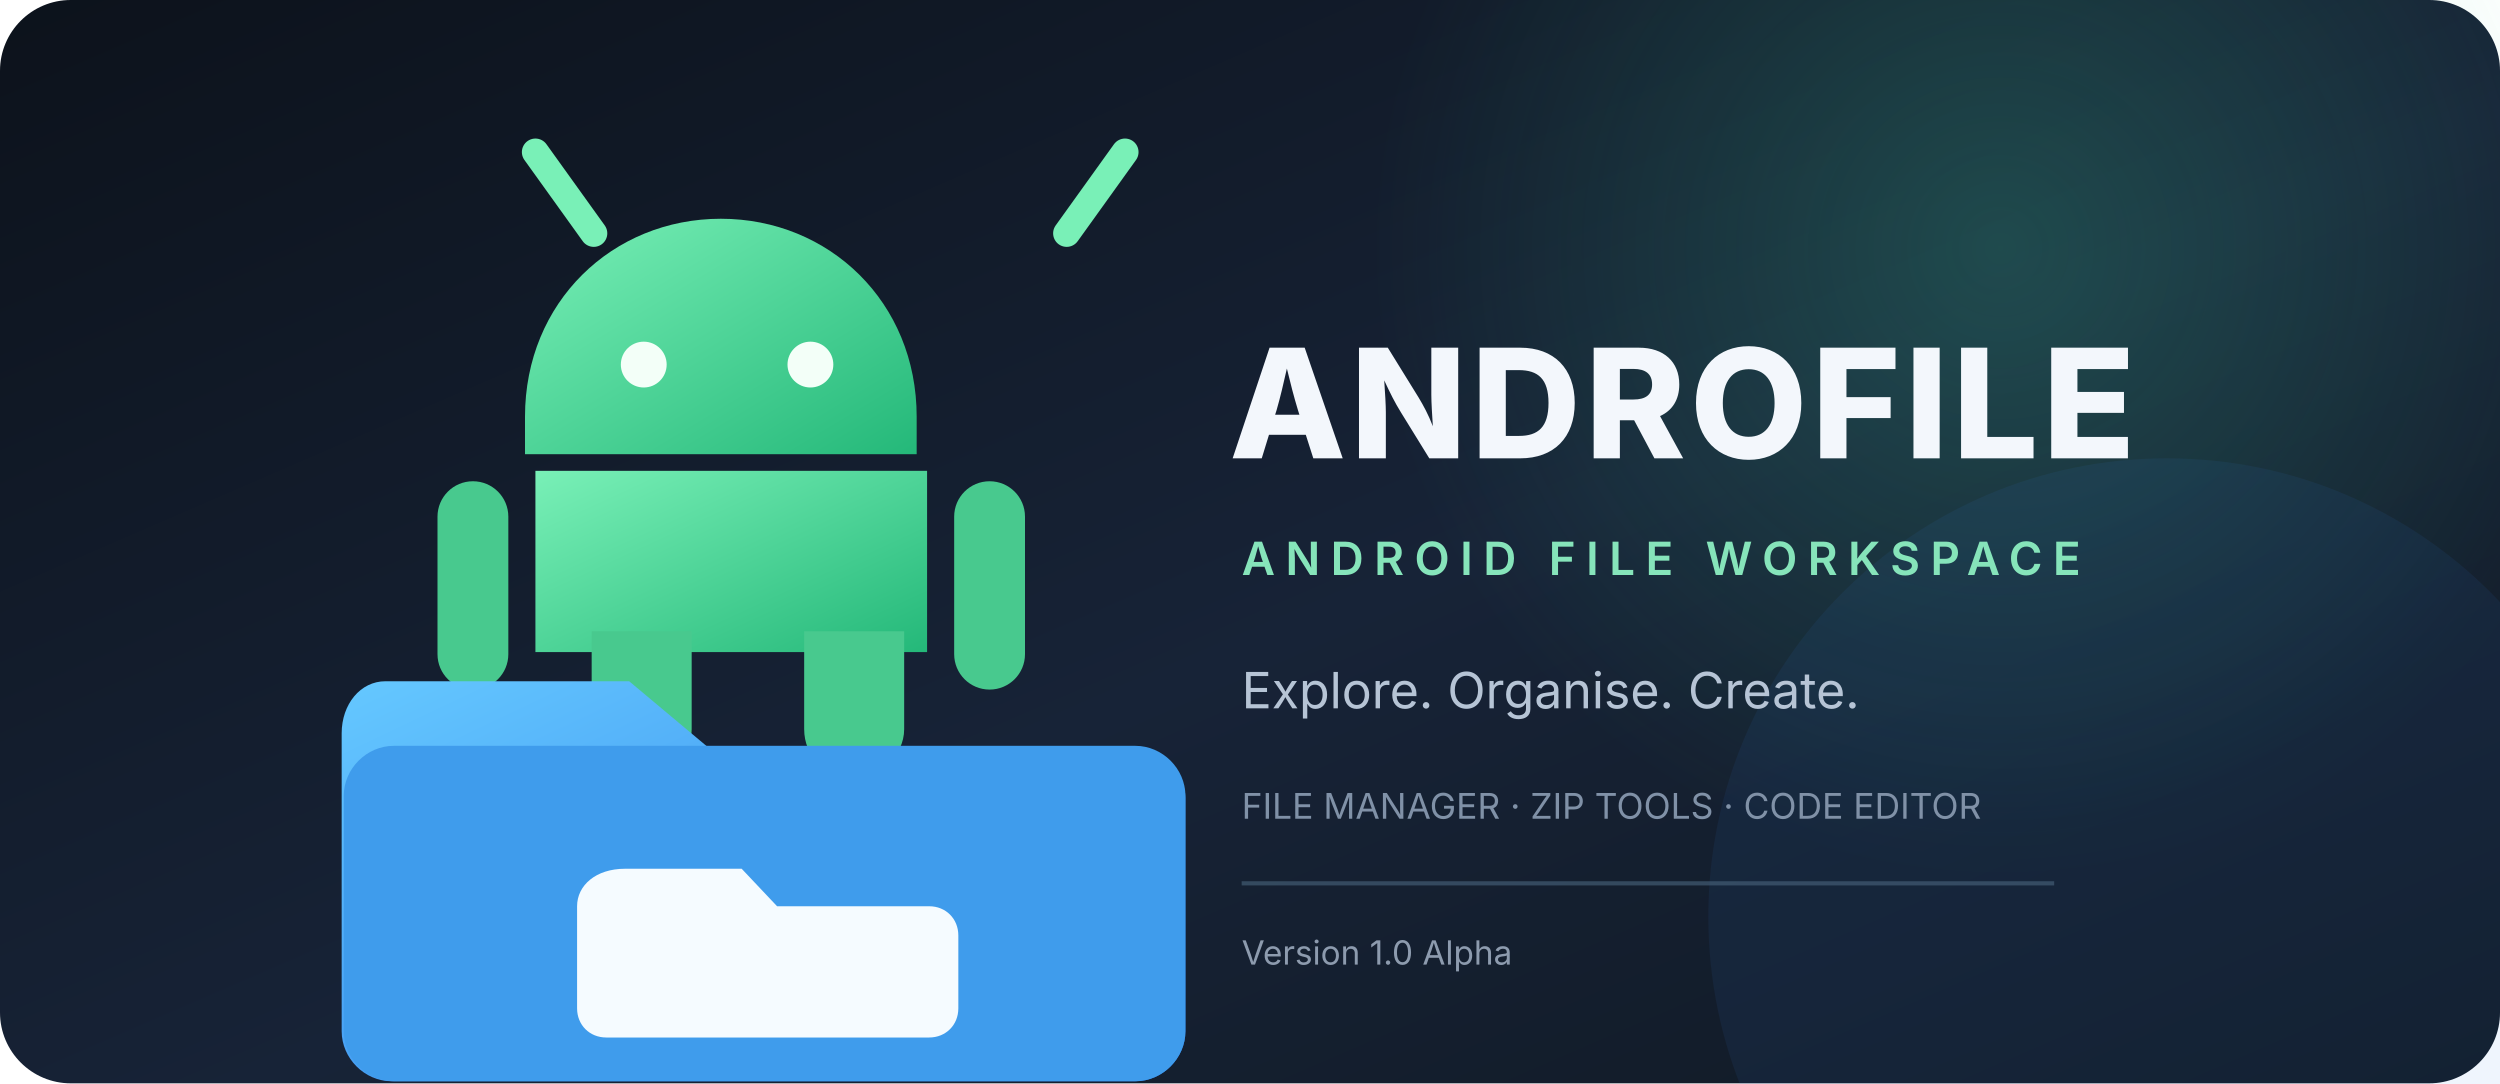
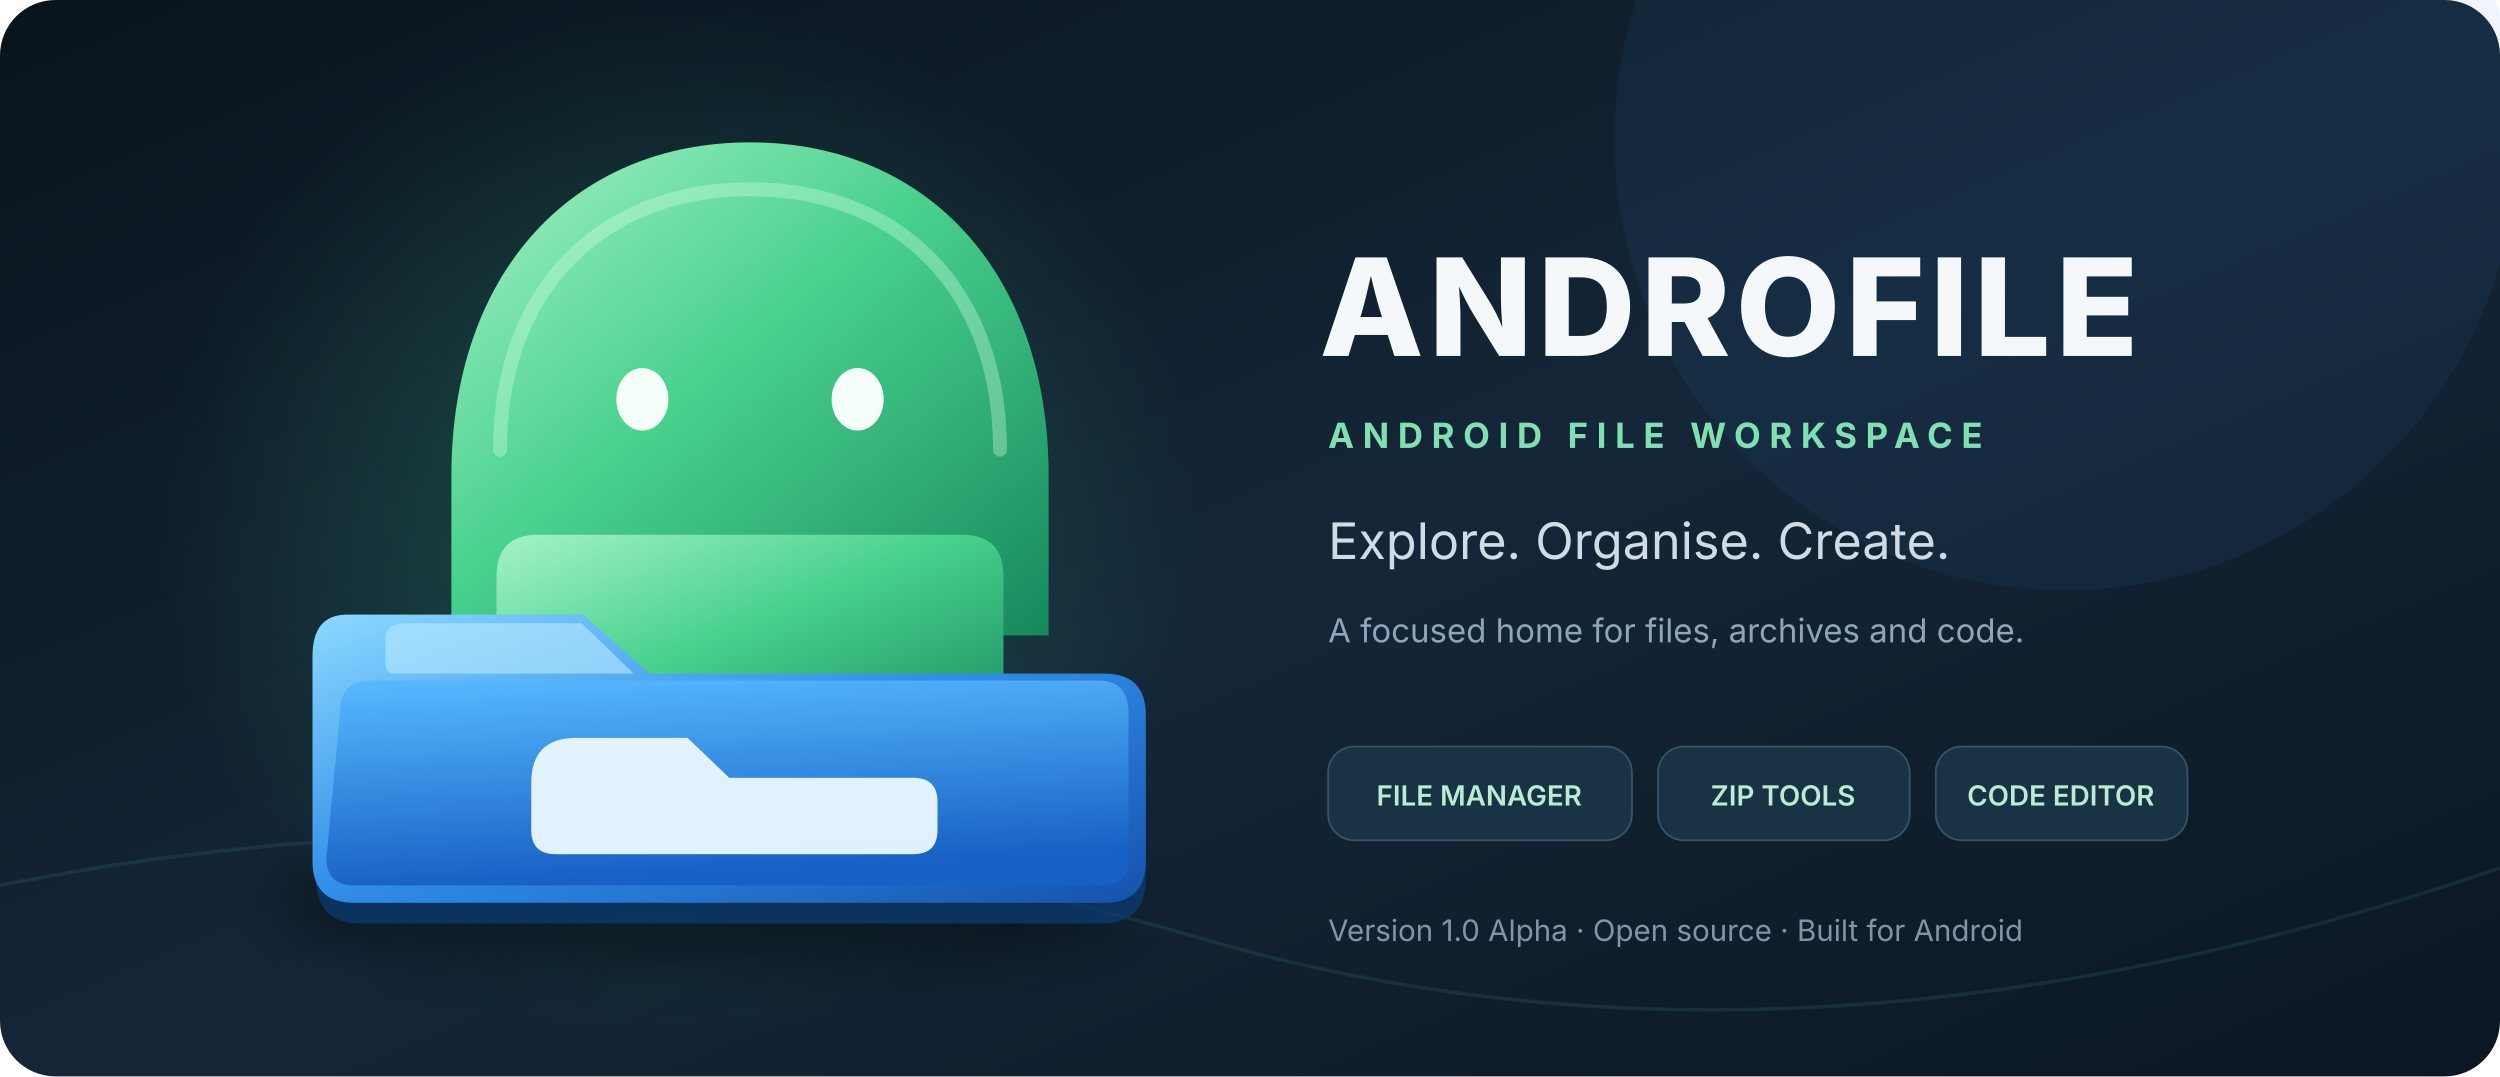
- <svg xmlns="http://www.w3.org/2000/svg" width="1200" height="520" viewBox="0 0 1200 520" role="img" aria-labelledby="title desc">
+ <svg xmlns="http://www.w3.org/2000/svg" width="1440" height="620" viewBox="0 0 1440 620" role="img" aria-labelledby="title desc">
  <defs>
    <linearGradient id="bg" x1="0" y1="0" x2="1" y2="1">
-       <stop stop-color="#0C121B" />
-       <stop offset=".55" stop-color="#172337" />
-       <stop offset="1" stop-color="#101923" />
+       <stop stop-color="#09131b" />
+       <stop offset=".52" stop-color="#142638" />
+       <stop offset="1" stop-color="#0b1722" />
    </linearGradient>
    <linearGradient id="green" x1="0" y1="0" x2="1" y2="1">
-       <stop stop-color="#79F0B7" />
-       <stop offset="1" stop-color="#24B879" />
+       <stop stop-color="#a5f2c8" />
+       <stop offset=".45" stop-color="#49d18e" />
+       <stop offset="1" stop-color="#16885d" />
    </linearGradient>
    <linearGradient id="blue" x1="0" y1="0" x2="1" y2="1">
-       <stop stop-color="#65C8FF" />
-       <stop offset="1" stop-color="#2875E8" />
+       <stop stop-color="#8bd8ff" />
+       <stop offset=".48" stop-color="#318fe9" />
+       <stop offset="1" stop-color="#1552ad" />
+     </linearGradient>
+     <linearGradient id="folder" x1="0" y1="0" x2=".2" y2="1">
+       <stop stop-color="#58baff" />
+       <stop offset="1" stop-color="#1760c4" />
    </linearGradient>
    <radialGradient id="glow">
-       <stop stop-color="#3CCB9A" stop-opacity=".24" />
-       <stop offset="1" stop-color="#3CCB9A" stop-opacity="0" />
+       <stop stop-color="#3fd38e" stop-opacity=".28" />
+       <stop offset="1" stop-color="#3fd38e" stop-opacity="0" />
    </radialGradient>
+     <filter id="shadow" x="-40%" y="-40%" width="180%" height="180%">
+       <feGaussianBlur stdDeviation="18" />
+     </filter>
  </defs>
-   <rect width="1200" height="520" rx="34" fill="url(#bg)" />
-   <circle cx="960" cy="120" r="300" fill="url(#glow)" />
-   <circle cx="1040" cy="440" r="220" fill="#387DE8" opacity=".08" />
-   <g transform="translate(120 92)">
-     <path d="M132 108c0-55 42-95 94-95s94 40 94 95v18H132z" fill="url(#green)" />
-     <path d="m165 20-28-39m255 39 28-39" fill="none" stroke="#79F0B7" stroke-width="13" stroke-linecap="round" />
-     <circle cx="189" cy="83" r="11" fill="#F3FFF8" />
-     <circle cx="269" cy="83" r="11" fill="#F3FFF8" />
-     <path d="M137 134h188v87H137z" fill="url(#green)" />
-     <rect x="90" y="139" width="34" height="100" rx="17" fill="#48C98E" />
-     <rect x="338" y="139" width="34" height="100" rx="17" fill="#48C98E" />
-     <path d="M164 211h48v47c0 13-10 23-23 23s-25-10-25-23zm102 0h48v47c0 13-12 23-25 23s-23-10-23-23z" fill="#48C98E" />
-     <path d="M65 235h117l43 36h204c11 0 20 9 20 20v112c0 13-11 24-24 24H68c-13 0-24-11-24-24V260c0-14 9-25 21-25z" fill="url(#blue)" />
-     <path d="M45 290c0-13 11-24 24-24h356c13 0 24 11 24 24v113c0 13-11 24-24 24H69c-13 0-24-11-24-24z" fill="#3F9CEC" />
-     <path d="M180 325h56l17 18h73c8 0 14 6 14 14v35c0 8-6 14-14 14H171c-8 0-14-6-14-14v-49c0-10 9-18 23-18z" fill="#F5FBFF" />
+   <rect width="1440" height="620" rx="32" fill="url(#bg)" />
+   <circle cx="390" cy="300" r="300" fill="url(#glow)" />
+   <circle cx="1190" cy="80" r="260" fill="#2d85cb" opacity=".08" />
+   <path d="M0 510 Q350 440 690 540 T1440 500" fill="none" stroke="#4b9d9a" stroke-opacity=".15" stroke-width="2" />
+   <ellipse cx="405" cy="520" rx="245" ry="34" fill="#000" opacity=".45" filter="url(#shadow)" />
+   <g transform="translate(110 62)">
+     <path d="M150 212 C150 95 220 20 322 20 C424 20 494 95 494 212 L494 304 L150 304 Z" fill="url(#green)" />
+     <path d="M178 197 C178 105 236 47 322 47 C408 47 466 105 466 197" fill="none" stroke="#d7ffe8" stroke-opacity=".34" stroke-width="8" stroke-linecap="round" />
+     <ellipse cx="260" cy="168" rx="15" ry="18" fill="#f5fff9" />
+     <ellipse cx="384" cy="168" rx="15" ry="18" fill="#f5fff9" />
+     <path d="M176 270 Q176 246 200 246 H444 Q468 246 468 270 V371 H176Z" fill="url(#green)" />
+     <path d="M208 356 H438 Q458 356 458 376 V402 H208Z" fill="#18865e" opacity=".65" />
+     <path d="M96 304 H233 L273 340 H526 Q550 340 550 364 V444 Q550 470 524 470 H98 Q72 470 72 444 V330 Q72 304 96 304Z" fill="#0a3d78" opacity=".7" />
+     <path d="M90 292 H226 L264 326 H526 Q550 326 550 350 V434 Q550 458 526 458 H94 Q70 458 70 434 V316 Q70 292 90 292Z" fill="url(#blue)" />
+     <path d="M86 347 Q86 330 105 330 H523 Q540 330 540 349 V433 Q540 448 523 448 H94 Q78 448 78 432Z" fill="url(#folder)" />
+     <path d="M222 363 H286 L310 386 H416 Q430 386 430 400 V416 Q430 430 416 430 H210 Q196 430 196 416 V389 Q196 363 222 363Z" fill="#eaf8ff" opacity=".95" />
+     <path d="M112 306 Q112 297 124 297 H225 L255 326 H117 Q112 326 112 320Z" fill="#b9e9ff" opacity=".6" />
  </g>
-   <g font-family="Inter,Segoe UI,Arial,sans-serif" fill="#F3F7FC">
-     <text x="590" y="220" font-size="73" font-weight="800" letter-spacing="2">ANDROFILE</text>
-     <text x="596" y="276" font-size="22" font-weight="600" fill="#86E4BA" letter-spacing="5">ANDROID FILE WORKSPACE</text>
-     <text x="596" y="340" font-size="24" fill="#B6C4D5">Explore. Organise. Create.</text>
-     <text x="596" y="393" font-size="17" fill="#8091A7">FILE MANAGER · ZIP TOOLS · CODE EDITOR</text>
+   <g font-family="Inter,Segoe UI,Arial,sans-serif">
+     <text x="760" y="205" fill="#f5f8fb" font-size="78" font-weight="800" letter-spacing="3">ANDROFILE</text>
+     <text x="765" y="258" fill="#7fe0b2" font-size="20" font-weight="700" letter-spacing="5">ANDROID FILE WORKSPACE</text>
+     <text x="765" y="322" fill="#d0dbe5" font-size="29">Explore. Organise. Create.</text>
+     <text x="765" y="370" fill="#91a5b8" font-size="19">A focused home for files, archives and code.</text>
+     <g transform="translate(765 430)">
+       <rect width="175" height="54" rx="15" fill="#193345" stroke="#36556a" />
+       <text x="87" y="34" text-anchor="middle" fill="#bcebd4" font-size="16" font-weight="600">FILE MANAGER</text>
+       <rect x="190" width="145" height="54" rx="15" fill="#193345" stroke="#36556a" />
+       <text x="262" y="34" text-anchor="middle" fill="#bcebd4" font-size="16" font-weight="600">ZIP TOOLS</text>
+       <rect x="350" width="145" height="54" rx="15" fill="#193345" stroke="#36556a" />
+       <text x="422" y="34" text-anchor="middle" fill="#bcebd4" font-size="16" font-weight="600">CODE EDITOR</text>
+     </g>
+     <text x="765" y="542" fill="#8095a8" font-size="17">Version 1.0 Alpha  ·  Open source  ·  Built for Android</text>
  </g>
-   <path d="M596 424h390" stroke="#456078" stroke-width="2" opacity=".65" />
-   <text x="596" y="463" font-family="Inter,Segoe UI,Arial,sans-serif" font-size="16" fill="#8D9BAE">Version 1.0 Alpha</text>
</svg>
